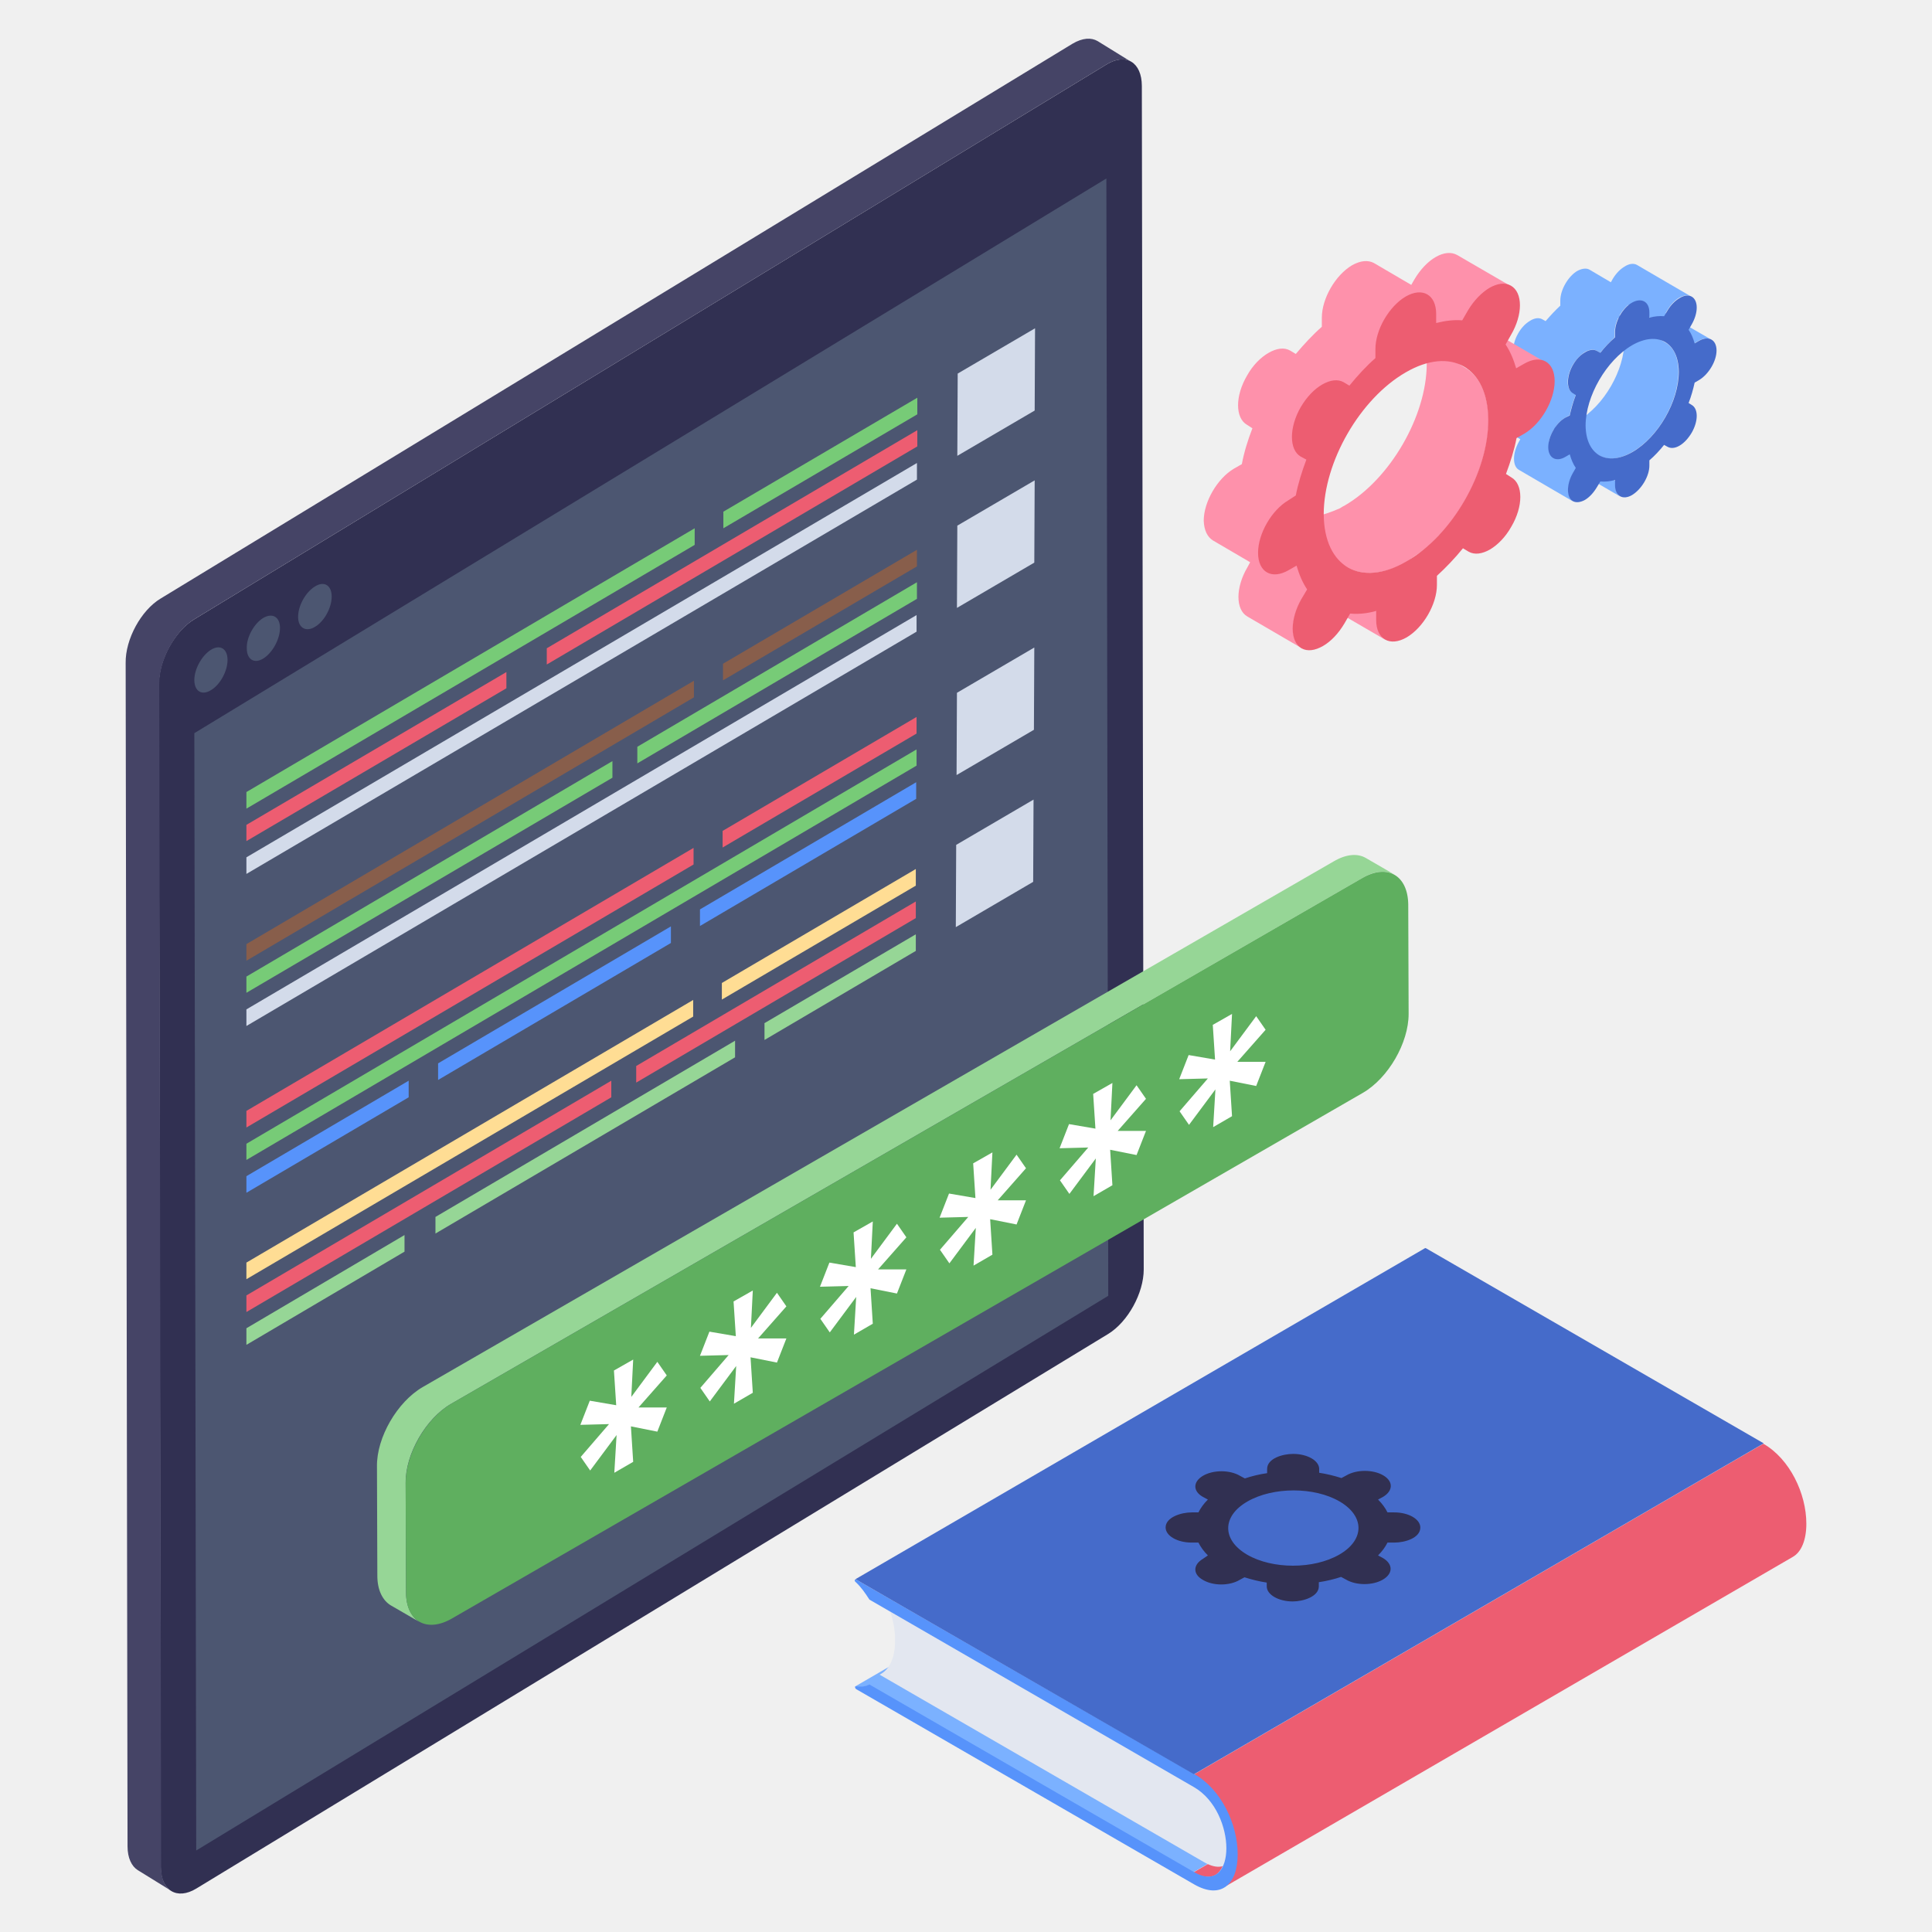
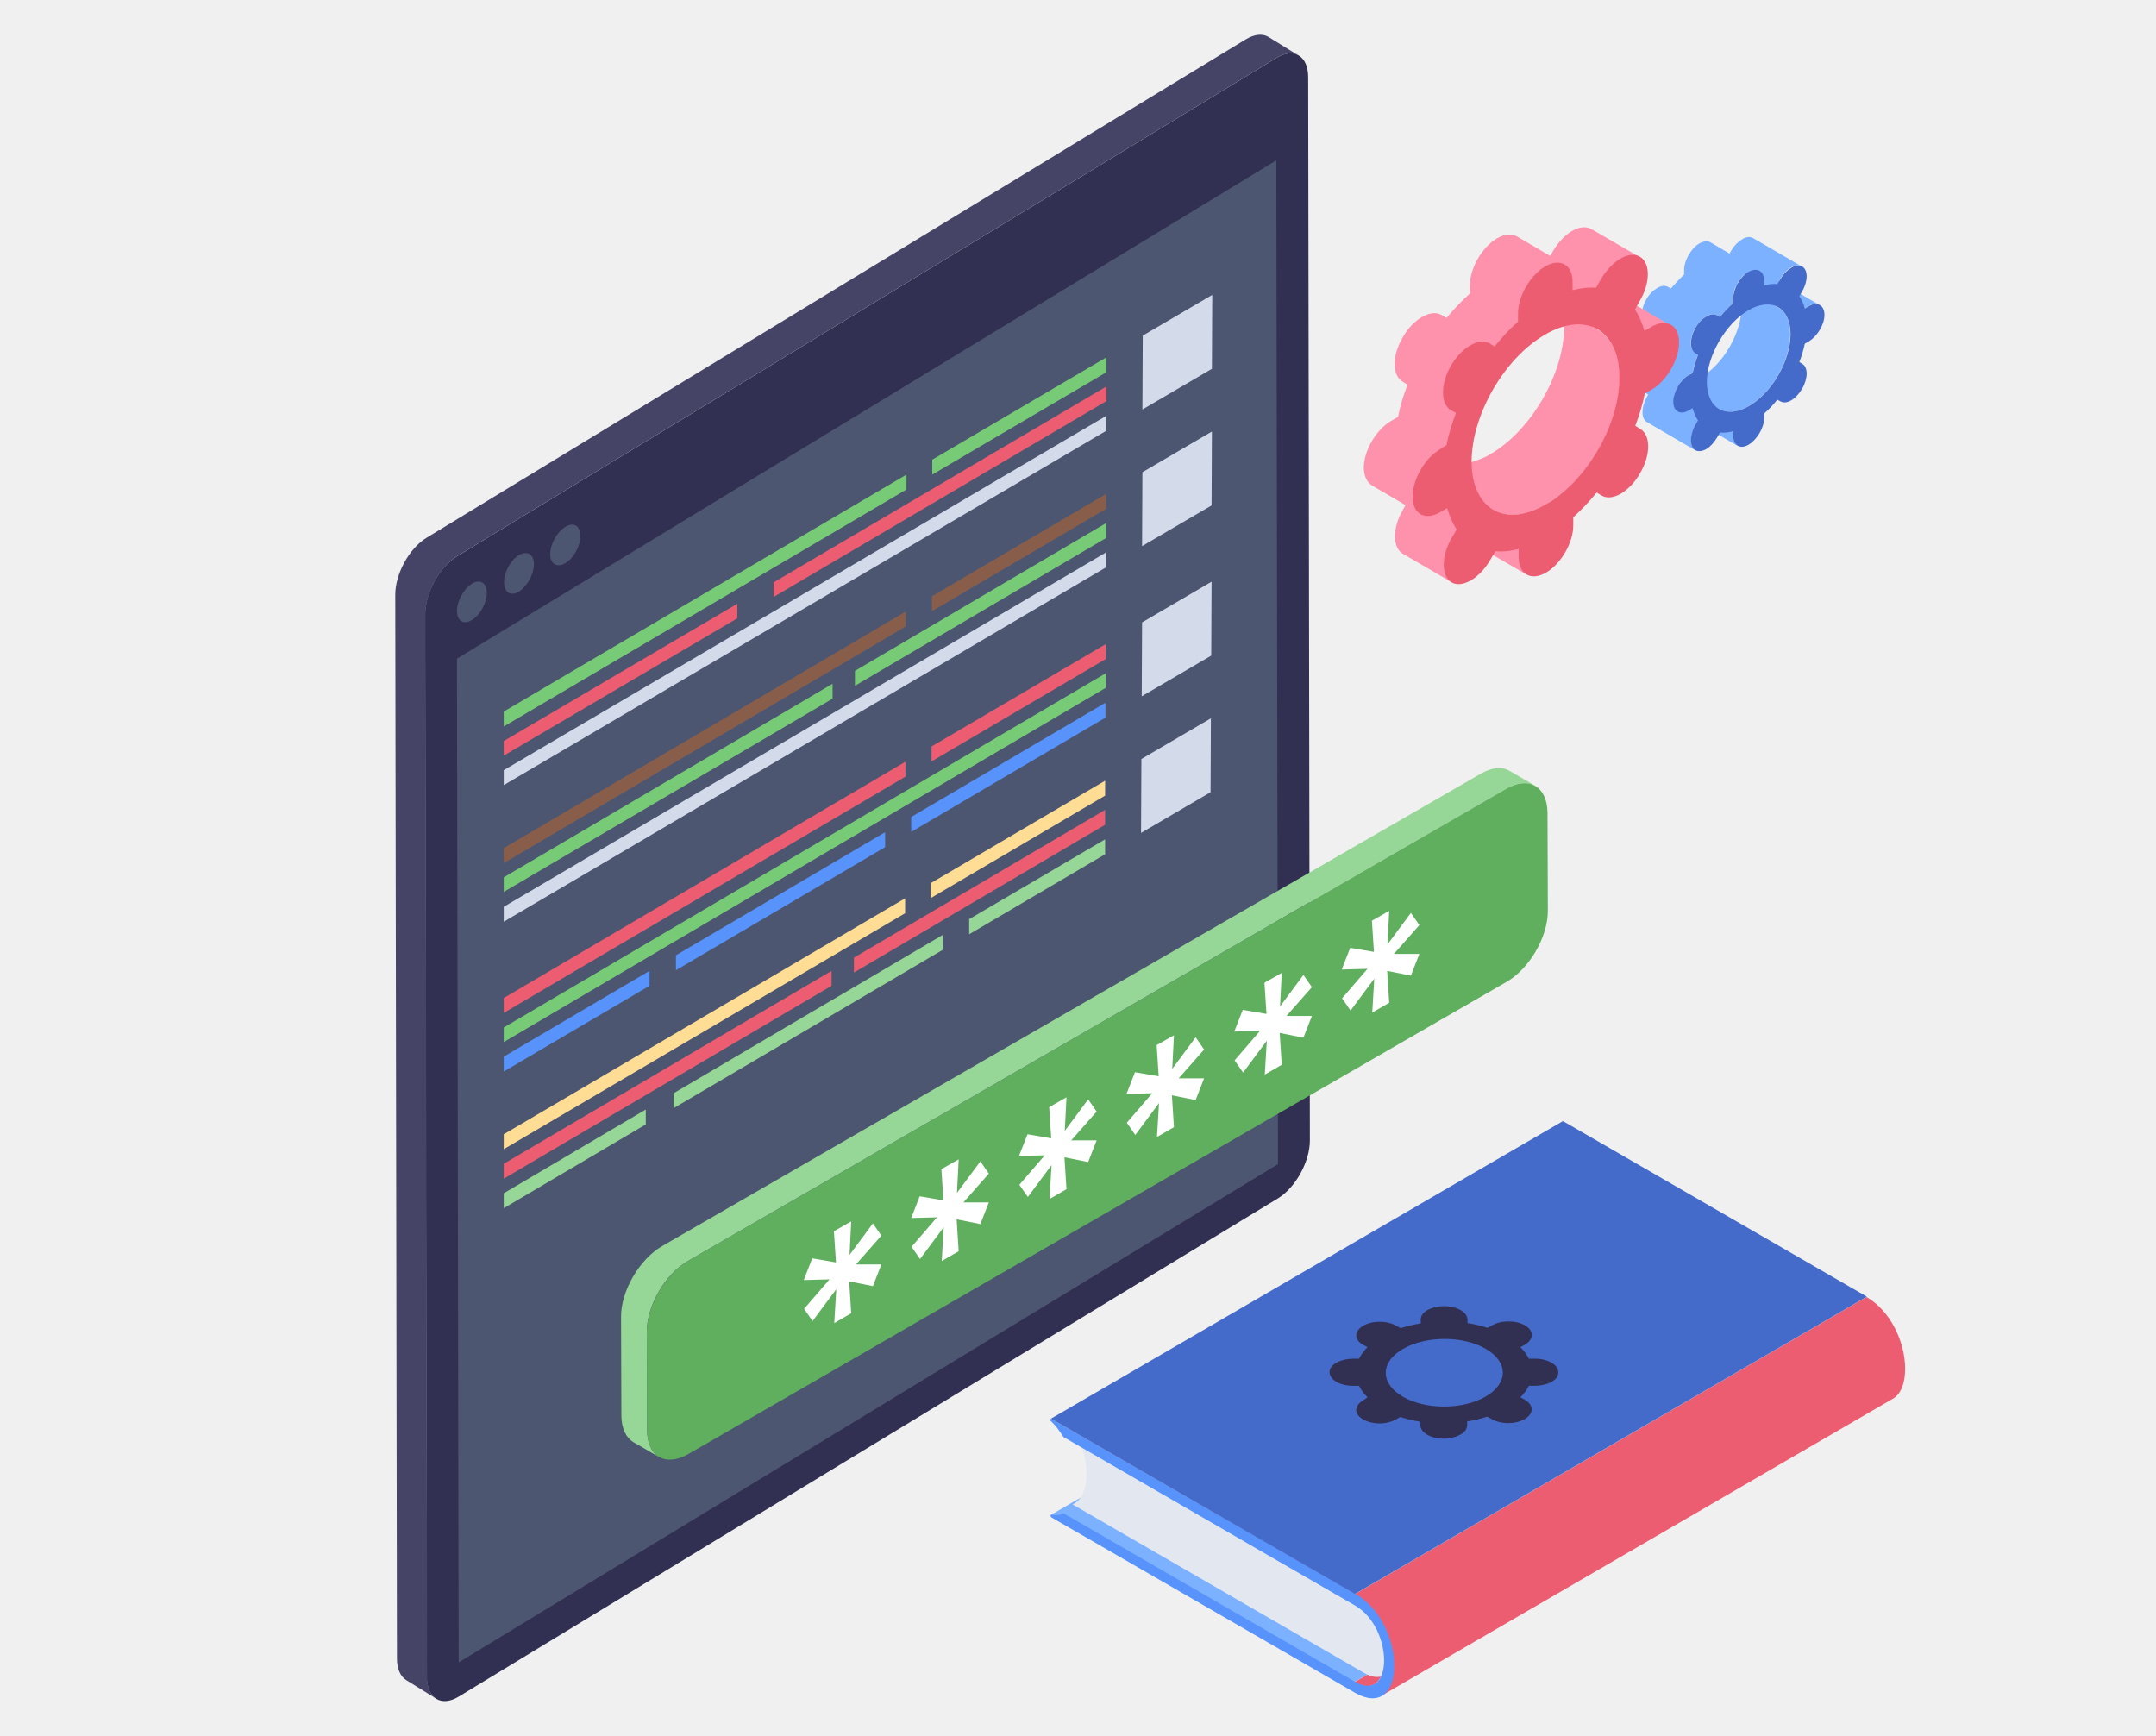
- <svg xmlns="http://www.w3.org/2000/svg" version="1.1" id="Layer_1" x="0px" y="0px" viewBox="0 0 512 512" style="enable-background:new 0 0 512 512;" xml:space="preserve">
+ <svg xmlns="http://www.w3.org/2000/svg" version="1.1" id="Layer_1" x="0px" y="0px" viewBox="0 0 636 512" style="enable-background:new 0 0 636 512;" xml:space="preserve">
  <style type="text/css">
	.st0{enable-background:new    ;}
	.st1{fill:#313052;}
	.st2{fill:#454466;}
	.st3{fill:#4C5671;}
	.st4{fill:#FFDD94;}
	.st5{fill:#ED5D71;}
	.st6{fill:#885E4B;}
	.st7{fill:#77CB77;}
	.st8{fill:#D3DBEA;}
	.st9{fill:#5793FB;}
	.st10{fill:#96D696;}
	.st11{fill:#5FAF5F;}
	.st12{fill:#FFFFFF;}
	.st13{fill:#7BB1FF;}
	.st14{fill:#456BCA;}
	.st15{fill:#FE91AB;}
	.st16{fill:#E3E7F0;}
</style>
  <g>
    <g>
      <g>
        <g>
          <g>
            <g>
              <g>
                <g class="st0">
                  <g>
                    <g>
-                       <path class="st1" d="M51.5,164.1c-5.2,3.1-9.4,10.8-9.4,17.1l0.5,313.6c0,6.2,4.3,8.8,9.4,5.7l241.7-147            c5.2-3.2,9.4-10.8,9.4-17.1l-0.5-313.6c0-6.3-4.2-8.9-9.4-5.7L51.5,164.1z" />
+                       <path class="st1" d="M134.8,164.1c-5.2,3.1-9.4,10.8-9.4,17.1l0.5,313.6c0,6.2,4.3,8.8,9.4,5.7l241.7-147            c5.2-3.2,9.4-10.8,9.4-17.1l-0.5-313.6c0-6.3-4.2-8.9-9.4-5.7L134.8,164.1z" />
                    </g>
                  </g>
                  <g>
                    <g>
-                       <path class="st2" d="M33.3,175.7l0.5,313.6c0,3.1,1.1,5.3,2.7,6.3l8.9,5.5c-1.7-1-2.7-3.2-2.7-6.3l-0.5-313.6            c0-6.3,4.2-14,9.3-17.1l241.7-147c2.6-1.6,5-1.7,6.6-0.7l-8.9-5.5c-1.7-1-4-0.9-6.7,0.7l-241.6,147            C37.4,161.7,33.2,169.4,33.3,175.7L33.3,175.7z" />
+                       <path class="st2" d="M116.6,175.7l0.5,313.6c0,3.1,1.1,5.3,2.7,6.3l8.9,5.5c-1.7-1-2.7-3.2-2.7-6.3l-0.5-313.6            c0-6.3,4.2-14,9.3-17.1l241.7-147c2.6-1.6,5-1.7,6.6-0.7l-8.9-5.5c-1.7-1-4-0.9-6.7,0.7l-241.6,147            C120.7,161.7,116.5,169.4,116.6,175.7L116.6,175.7z" />
                    </g>
                  </g>
                </g>
              </g>
            </g>
          </g>
          <g>
-             <path class="st3" d="M293.2,47.3l0.5,296.1L52,490.4l-0.5-296.1L293.2,47.3z" />
-             <g>
-               <path class="st3" d="M83.5,155.4c2.4-1.5,4.4-0.3,4.4,2.7c0,3-2,6.6-4.4,8c-2.4,1.5-4.5,0.3-4.5-2.6        C79,160.5,81,156.9,83.5,155.4z" />
-               <path class="st3" d="M55.9,172.2c2.4-1.5,4.4-0.3,4.4,2.7c0,3-2,6.6-4.4,8c-2.4,1.5-4.4,0.3-4.4-2.7        C51.5,177.3,53.5,173.7,55.9,172.2z" />
-               <path class="st3" d="M69.7,163.8c2.5-1.5,4.5-0.3,4.5,2.6c0,3-2,6.6-4.4,8.1c-2.4,1.5-4.4,0.3-4.4-2.7        C65.3,168.9,67.3,165.3,69.7,163.8z" />
-             </g>
-           </g>
-         </g>
-         <g>
-           <g>
-             <path class="st4" d="M65.3,334.6L183.7,265l0,4.4L65.3,339L65.3,334.6z" />
-           </g>
-           <g>
-             <path class="st5" d="M168.6,286.9l0-4.4l74.1-43.6l0,4.4L168.6,286.9z" />
-           </g>
-           <g>
-             <path class="st5" d="M65.3,343.3l96.7-56.9l0,4.4l-96.7,56.9V343.3z" />
-           </g>
-           <g>
-             <path class="st6" d="M191.6,180.3l0-4.4l51.4-30.2l0,4.4L191.6,180.3z" />
+             <path class="st3" d="M376.5,47.3l0.5,296.1l-241.7,147l-0.5-296.1L376.5,47.3z" />
+             <g>
+               <path class="st3" d="M166.8,155.4c2.4-1.5,4.4-0.3,4.4,2.7s-2,6.6-4.4,8c-2.4,1.5-4.5,0.3-4.5-2.6        C162.3,160.5,164.3,156.9,166.8,155.4z" />
+               <path class="st3" d="M139.2,172.2c2.4-1.5,4.4-0.3,4.4,2.7s-2,6.6-4.4,8c-2.4,1.5-4.4,0.3-4.4-2.7        C134.8,177.3,136.8,173.7,139.2,172.2z" />
+               <path class="st3" d="M153,163.8c2.5-1.5,4.5-0.3,4.5,2.6c0,3-2,6.6-4.4,8.1c-2.4,1.5-4.4,0.3-4.4-2.7        C148.6,168.9,150.6,165.3,153,163.8z" />
+             </g>
+           </g>
+         </g>
+         <g>
+           <g>
+             <path class="st4" d="M148.6,334.6L267,265v4.4L148.6,339V334.6z" />
+           </g>
+           <g>
+             <path class="st5" d="M251.9,286.9v-4.4l74.1-43.6v4.4L251.9,286.9z" />
+           </g>
+           <g>
+             <path class="st5" d="M148.6,343.3l96.7-56.9v4.4l-96.7,56.9V343.3z" />
+           </g>
+           <g>
+             <path class="st6" d="M274.9,180.3v-4.4l51.4-30.2v4.4L274.9,180.3z" />
          </g>
          <g class="st0">
            <g>
-               <path class="st7" d="M191.7,140l0-4.4l51.4-30.2l0,4.4L191.7,140z" />
-             </g>
-             <g>
-               <path class="st7" d="M168.9,202.3l0-4.4l74.1-43.6l0,4.4L168.9,202.3z" />
-             </g>
-             <g>
-               <path class="st5" d="M191.5,224.6l0-4.4l51.4-30.2l0,4.4L191.5,224.6z" />
-             </g>
-             <g>
-               <path class="st8" d="M65.3,227.2L243,122.7l0,4.4L65.3,231.6V227.2z" />
-             </g>
-             <g>
-               <path class="st6" d="M65.3,250.2l118.6-69.8l0,4.4L65.3,254.6V250.2z" />
-             </g>
-             <g>
-               <path class="st7" d="M65.3,258.8l97-57.1l0,4.4l-97,57V258.8z" />
-             </g>
-             <g>
-               <path class="st9" d="M185.5,241l57.3-33.7l0,4.4l-57.3,33.7V241z" />
-               <path class="st9" d="M177.8,245.5v4.4l-61.7,36.3v-4.4L177.8,245.5z" />
-               <path class="st9" d="M108.3,286.4v4.4l-43,25.3v-4.4L108.3,286.4z" />
-             </g>
-             <g>
-               <path class="st5" d="M65.3,294.4l118.5-69.7l0,4.4L65.3,298.8L65.3,294.4z" />
-             </g>
-             <g>
-               <path class="st7" d="M65.3,303.1l177.6-104.5l0,4.3L65.3,307.4V303.1z" />
-             </g>
-           </g>
-           <g>
-             <path class="st7" d="M65.3,209.9l118.8-69.9l0,4.4L65.3,214.3V209.9z" />
-           </g>
-           <g>
-             <path class="st5" d="M144.9,171.8l98.2-57.8l0,4.3l-98.2,57.8V171.8z" />
-             <path class="st5" d="M134.2,178.1v4.3l-68.9,40.5v-4.3L134.2,178.1z" />
-           </g>
-           <g>
-             <path class="st8" d="M65.3,267.5L242.9,163l0,4.4L65.3,271.9V267.5z" />
-           </g>
-           <g>
-             <path class="st4" d="M191.3,264.9l0-4.4l51.4-30.2l0,4.4L191.3,264.9z" />
-           </g>
-           <g>
-             <path class="st10" d="M202.5,271.2l40.2-23.6l0,4.4l-40.1,23.6V271.2z" />
-             <path class="st10" d="M115.4,322.5l79.4-46.7v4.4l-79.4,46.7V322.5z" />
-             <path class="st10" d="M107.2,327.3v4.4l-41.9,24.7V352L107.2,327.3z" />
-           </g>
-           <g>
-             <path class="st8" d="M253.3,245.7l0.1-21.8l20.5-12l-0.1,21.8L253.3,245.7z" />
-           </g>
-           <g>
-             <path class="st8" d="M253.5,205.4l0.1-21.8l20.5-12l-0.1,21.8L253.5,205.4z" />
-           </g>
-           <g>
-             <path class="st8" d="M253.6,161.1l0.1-21.8l20.5-12l-0.1,21.8L253.6,161.1z" />
-           </g>
-           <g>
-             <path class="st8" d="M253.7,120.8l0.1-21.8l20.5-12l-0.1,21.8L253.7,120.8z" />
-           </g>
-         </g>
-       </g>
-       <g>
-         <g>
-           <g>
-             <path class="st10" d="M99.9,388.6l0.1,29c0,3.8,1.4,6.5,3.5,7.8l7.6,4.4c-2.1-1.3-3.5-4-3.5-7.8l-0.1-29       c-0.1-7.7,5.4-17.2,12.1-21L361,232.7c3.3-2,6.4-2.1,8.6-0.9l-7.6-4.4c-2.2-1.3-5.2-1.1-8.6,0.9L112,367.6       C105.3,371.5,99.8,380.9,99.9,388.6L99.9,388.6z" />
-           </g>
-           <g>
-             <path class="st11" d="M361,232.7c6.7-3.9,12.1-0.7,12.2,7l0.1,29c0,7.7-5.4,17-12.1,20.9L119.8,428.9       c-6.7,3.9-12.2,0.8-12.2-6.9l-0.1-29c0-7.7,5.4-17.1,12.1-21L361,232.7z" />
-           </g>
-         </g>
-         <g>
-           <g>
-             <path class="st12" d="M321.4,271.6l0.6,9.2l-7-1.2l-2.5,6.4l7.6-0.2l-7.5,8.7l2.5,3.6l7-9.4l-0.6,10l5-2.9l-0.6-9.4l7,1.4       l2.5-6.4l-7.5,0l7.5-8.5l-2.5-3.6l-6.9,9.3l0.5-9.9L321.4,271.6z" />
-           </g>
-           <g>
-             <path class="st12" d="M289.7,289.9l0.6,9.2l-7-1.2l-2.5,6.4l7.6-0.2l-7.5,8.7l2.5,3.6l7-9.4l-0.6,10l5-2.9l-0.6-9.4l7,1.4       l2.5-6.4l-7.5,0l7.5-8.5l-2.5-3.6l-6.9,9.3l0.5-9.9L289.7,289.9z" />
-           </g>
-           <g>
-             <path class="st12" d="M257.9,308.3l0.6,9.2l-7-1.2l-2.5,6.4l7.6-0.2l-7.5,8.7l2.5,3.6l7-9.4l-0.6,10l5-2.9l-0.6-9.4l7,1.4       l2.5-6.4l-7.5,0l7.5-8.5l-2.5-3.6l-6.9,9.3l0.5-9.9L257.9,308.3z" />
-           </g>
-           <g>
-             <path class="st12" d="M226.2,326.6l0.6,9.2l-7-1.2l-2.5,6.4l7.6-0.2l-7.5,8.7l2.5,3.6l7-9.4l-0.6,10l5-2.9l-0.6-9.4l7,1.4       l2.5-6.4l-7.5,0l7.5-8.5l-2.5-3.6l-6.9,9.3l0.5-9.9L226.2,326.6z" />
-           </g>
-           <g>
-             <path class="st12" d="M194.4,344.9l0.6,9.2l-7-1.2l-2.5,6.4l7.6-0.2l-7.5,8.7l2.5,3.6l7-9.4l-0.6,10l5-2.9l-0.6-9.4l7,1.4       l2.5-6.4l-7.5,0l7.5-8.5l-2.5-3.6l-6.9,9.3l0.5-9.9L194.4,344.9z" />
-           </g>
-           <g>
-             <path class="st12" d="M162.7,363.2l0.6,9.2l-7-1.2l-2.5,6.4l7.6-0.2l-7.5,8.7l2.5,3.6l7-9.4l-0.6,10l5-2.9l-0.6-9.4l7,1.4       l2.5-6.4l-7.5,0l7.5-8.5l-2.5-3.6l-6.9,9.3l0.5-9.9L162.7,363.2z" />
+               <path class="st7" d="M275,140v-4.4l51.4-30.2v4.4L275,140z" />
+             </g>
+             <g>
+               <path class="st7" d="M252.2,202.3v-4.4l74.1-43.6v4.4L252.2,202.3z" />
+             </g>
+             <g>
+               <path class="st5" d="M274.8,224.6v-4.4l51.4-30.2v4.4L274.8,224.6z" />
+             </g>
+             <g>
+               <path class="st8" d="M148.6,227.2l177.7-104.5v4.4L148.6,231.6V227.2z" />
+             </g>
+             <g>
+               <path class="st6" d="M148.6,250.2l118.6-69.8v4.4l-118.6,69.8V250.2z" />
+             </g>
+             <g>
+               <path class="st7" d="M148.6,258.8l97-57.1v4.4l-97,57V258.8z" />
+             </g>
+             <g>
+               <path class="st9" d="M268.8,241l57.3-33.7v4.4l-57.3,33.7V241z" />
+               <path class="st9" d="M261.1,245.5v4.4l-61.7,36.3v-4.4L261.1,245.5z" />
+               <path class="st9" d="M191.6,286.4v4.4l-43,25.3v-4.4L191.6,286.4z" />
+             </g>
+             <g>
+               <path class="st5" d="M148.6,294.4l118.5-69.7v4.4l-118.5,69.7V294.4z" />
+             </g>
+             <g>
+               <path class="st7" d="M148.6,303.1l177.6-104.5v4.3L148.6,307.4V303.1z" />
+             </g>
+           </g>
+           <g>
+             <path class="st7" d="M148.6,209.9L267.4,140v4.4l-118.8,69.9V209.9z" />
+           </g>
+           <g>
+             <path class="st5" d="M228.2,171.8l98.2-57.8v4.3l-98.2,57.8V171.8z" />
+             <path class="st5" d="M217.5,178.1v4.3l-68.9,40.5v-4.3L217.5,178.1z" />
+           </g>
+           <g>
+             <path class="st8" d="M148.6,267.5L326.2,163v4.4L148.6,271.9V267.5z" />
+           </g>
+           <g>
+             <path class="st4" d="M274.6,264.9v-4.4l51.4-30.2v4.4L274.6,264.9z" />
+           </g>
+           <g>
+             <path class="st10" d="M285.8,271.2l40.2-23.6v4.4l-40.1,23.6v-4.4H285.8z" />
+             <path class="st10" d="M198.7,322.5l79.4-46.7v4.4l-79.4,46.7V322.5z" />
+             <path class="st10" d="M190.5,327.3v4.4l-41.9,24.7V352L190.5,327.3z" />
+           </g>
+           <g>
+             <path class="st8" d="M336.6,245.7l0.1-21.8l20.5-12l-0.1,21.8L336.6,245.7z" />
+           </g>
+           <g>
+             <path class="st8" d="M336.8,205.4l0.1-21.8l20.5-12l-0.1,21.8L336.8,205.4z" />
+           </g>
+           <g>
+             <path class="st8" d="M336.9,161.1l0.1-21.8l20.5-12l-0.1,21.8L336.9,161.1z" />
+           </g>
+           <g>
+             <path class="st8" d="M337,120.8l0.1-21.8l20.5-12l-0.1,21.8L337,120.8z" />
+           </g>
+         </g>
+       </g>
+       <g>
+         <g>
+           <g>
+             <path class="st10" d="M183.2,388.6l0.1,29c0,3.8,1.4,6.5,3.5,7.8l7.6,4.4c-2.1-1.3-3.5-4-3.5-7.8l-0.1-29       c-0.1-7.7,5.4-17.2,12.1-21l241.4-139.3c3.3-2,6.4-2.1,8.6-0.9l-7.6-4.4c-2.2-1.3-5.2-1.1-8.6,0.9L195.3,367.6       C188.6,371.5,183.1,380.9,183.2,388.6L183.2,388.6z" />
+           </g>
+           <g>
+             <path class="st11" d="M444.3,232.7c6.7-3.9,12.1-0.7,12.2,7l0.1,29c0,7.7-5.4,17-12.1,20.9L203.1,428.9       c-6.7,3.9-12.2,0.8-12.2-6.9l-0.1-29c0-7.7,5.4-17.1,12.1-21L444.3,232.7z" />
+           </g>
+         </g>
+         <g>
+           <g>
+             <path class="st12" d="M404.7,271.6l0.6,9.2l-7-1.2l-2.5,6.4l7.6-0.2l-7.5,8.7l2.5,3.6l7-9.4l-0.6,10l5-2.9l-0.6-9.4l7,1.4       l2.5-6.4h-7.5l7.5-8.5l-2.5-3.6l-6.9,9.3l0.5-9.9L404.7,271.6z" />
+           </g>
+           <g>
+             <path class="st12" d="M373,289.9l0.6,9.2l-7-1.2l-2.5,6.4l7.6-0.2l-7.5,8.7l2.5,3.6l7-9.4l-0.6,10l5-2.9l-0.6-9.4l7,1.4       l2.5-6.4h-7.5l7.5-8.5l-2.5-3.6l-6.9,9.3l0.5-9.9L373,289.9z" />
+           </g>
+           <g>
+             <path class="st12" d="M341.2,308.3l0.6,9.2l-7-1.2l-2.5,6.4l7.6-0.2l-7.5,8.7l2.5,3.6l7-9.4l-0.6,10l5-2.9l-0.6-9.4l7,1.4       l2.5-6.4h-7.5l7.5-8.5l-2.5-3.6l-6.9,9.3l0.5-9.9L341.2,308.3z" />
+           </g>
+           <g>
+             <path class="st12" d="M309.5,326.6l0.6,9.2l-7-1.2l-2.5,6.4l7.6-0.2l-7.5,8.7l2.5,3.6l7-9.4l-0.6,10l5-2.9l-0.6-9.4l7,1.4       l2.5-6.4H316l7.5-8.5l-2.5-3.6l-6.9,9.3l0.5-9.9L309.5,326.6z" />
+           </g>
+           <g>
+             <path class="st12" d="M277.7,344.9l0.6,9.2l-7-1.2l-2.5,6.4l7.6-0.2l-7.5,8.7l2.5,3.6l7-9.4l-0.6,10l5-2.9l-0.6-9.4l7,1.4       l2.5-6.4h-7.5l7.5-8.5l-2.5-3.6l-6.9,9.3l0.5-9.9L277.7,344.9z" />
+           </g>
+           <g>
+             <path class="st12" d="M246,363.2l0.6,9.2l-7-1.2l-2.5,6.4l7.6-0.2l-7.5,8.7l2.5,3.6l7-9.4l-0.6,10l5-2.9l-0.6-9.4l7,1.4       l2.5-6.4h-7.5l7.5-8.5l-2.5-3.6l-6.9,9.3l0.5-9.9L246,363.2z" />
          </g>
        </g>
      </g>
    </g>
    <g>
      <g>
        <g class="st0">
          <g>
-             <path class="st13" d="M409.4,112.3l14.4,8.4c2.1,1.3,5.3,1.1,8.7-0.9c6.9-3.9,12.3-13.4,12.3-21.2c0-3.9-1.3-6.7-3.6-7.9       l-14.3-8.4c2.2,1.3,3.6,4,3.6,7.9c0,7.9-5.4,17.3-12.3,21.3C414.7,113.4,411.7,113.6,409.4,112.3z" />
-           </g>
-           <g>
-             <path class="st13" d="M397.3,113.1l5.6,3.3l-0.4,0.7c-1.7,3.1-1.7,6.4,0,7.4l14.4,8.4c-1.7-1.1-1.7-4.4,0-7.4l0.5-0.9l12,7       c-0.8-0.5-1.3-1.5-1.3-2.9v-1.3L410.5,117c0.5-2.5,2.3-5.2,4.3-6.3l1.2-0.7c0.3-1.8,0.9-3.6,1.6-5.4l-0.8-0.5       c-1.8-1-1.8-4.3,0-7.4c0.9-1.5,2.1-2.7,3.2-3.4c1.2-0.7,2.4-0.8,3.2-0.3l0.9,0.5c0,0,0.1-0.1,0.1-0.2c1.2-1.4,2.4-2.7,3.7-3.9       V88c0-2.5,1.5-5.5,3.6-7.2l5.6,3.3c0,0,0,0,0.1,0L449,91l1.2-0.7c1.2-0.7,2.4-0.8,3.3-0.3l-12.1-7l0.4-0.7       c0.9-1.5,2-2.7,3.2-3.4s2.4-0.8,3.2-0.3l-14.4-8.4c-0.9-0.5-2.1-0.3-3.2,0.4c-1.2,0.7-2.3,1.8-3.2,3.3l-0.5,0.9l-5.6-3.3       c-0.8-0.5-2-0.4-3.3,0.3c-2.4,1.4-4.5,5-4.5,7.8V81c-1.3,1.2-2.6,2.6-3.9,4.1l-0.9-0.5c-0.9-0.5-2.1-0.3-3.2,0.4       c-1.2,0.7-2.3,1.8-3.2,3.4c-1.7,3-1.7,6.3,0,7.4l0.8,0.5c-0.7,1.8-1.2,3.6-1.6,5.4l-1.2,0.7c-2.5,1.4-4.5,5-4.5,7.8       C395.9,111.6,396.5,112.6,397.3,113.1L397.3,113.1z" />
-           </g>
-           <g>
-             <path class="st14" d="M414.8,110.7c-2.5,1.4-4.5,5-4.5,7.8c0,2.9,2.1,4,4.5,2.6l1.2-0.7c0.4,1.4,0.9,2.6,1.6,3.6l-0.8,1.4       c-1.7,3-1.7,6.4,0,7.4c0.9,0.5,2.1,0.3,3.2-0.3c1.2-0.7,2.3-1.9,3.2-3.4l0.9-1.5c1.2,0.1,2.5,0,3.9-0.4l0,1.4       c0,2.9,2.1,4,4.5,2.6c2.5-1.5,4.6-5,4.6-7.8l0-1.4c1.4-1.2,2.7-2.6,3.9-4.1l0.9,0.5c0.9,0.5,2,0.4,3.2-0.3       c1.2-0.7,2.3-1.9,3.2-3.4c1.8-3.1,1.8-6.4,0-7.4l-0.8-0.5c0.7-1.8,1.2-3.6,1.6-5.4l1.2-0.7c2.5-1.5,4.6-5,4.6-7.8       c0-2.9-2.1-4-4.6-2.6l-1.2,0.7c-0.4-1.4-0.9-2.6-1.6-3.6l0.8-1.4c1.8-3.1,1.8-6.4,0-7.4c-0.9-0.5-2.1-0.3-3.2,0.4       c-1.2,0.7-2.3,1.8-3.2,3.3l-0.9,1.5c-1.2-0.1-2.5,0-3.9,0.4l0-1.4c0-2.9-2.1-4-4.6-2.6c-2.5,1.4-4.5,5-4.5,7.8l0,1.4       c-1.4,1.2-2.7,2.6-3.9,4.1l-0.9-0.5c-0.9-0.5-2.1-0.3-3.2,0.4c-1.2,0.7-2.3,1.8-3.2,3.4c-1.7,3-1.7,6.4,0,7.4l0.8,0.5       c-0.7,1.8-1.2,3.6-1.6,5.4L414.8,110.7z M432.6,119.8c-6.8,3.9-12.3,0.8-12.4-7c0-7.8,5.5-17.3,12.3-21.3       c6.8-3.9,12.3-0.8,12.4,7C444.9,106.4,439.4,115.9,432.6,119.8" />
-           </g>
-         </g>
-       </g>
-       <g>
-         <path class="st15" d="M327,124.2l2.1-1.2c0.6-3.2,1.6-6.4,2.8-9.5l-1.4-0.9c-3.2-1.8-3.2-7.7,0-13.1c1.5-2.7,3.6-4.8,5.7-6     c2.1-1.2,4.1-1.5,5.7-0.6l1.5,0.9c2.2-2.6,4.5-5.1,6.9-7.2v-2.4c0-5.1,3.6-11.3,8-13.9c2.3-1.3,4.3-1.4,5.8-0.6l9.9,5.8l0.8-1.4     c1.6-2.7,3.6-4.8,5.7-6c2.1-1.2,4.1-1.4,5.7-0.5l14.3,8.3c-1.5-0.9-3.6-0.6-5.7,0.6c-2,1.2-4.1,3.3-5.7,6l-0.7,1.2l21.3,12.4     c-1.5-0.9-3.5-0.7-5.8,0.6l-2.1,1.2l-20.8-12.1c-0.1,0-0.2,0-0.3,0l-9.9-5.8c-1.6,1.3-2.9,3-4,4.9l11.4,6.6c-0.3,0-0.7-0.1-1-0.1     c-7.1,0-12.7,4.8-14.7,11.2c-0.1,0.1-0.1,0.2-0.2,0.3c-0.1,0.1-0.4,0.5-1,1.2c-1.7,2-3.5,3.9-5,6.1c-3.7,5.3-5.7,11.6-7.5,17.8     c-1.7,5.7-1.9,12-0.2,17.3l-12.4-7.2c-1.2,1.9-2,4-2.4,6l4,2.4v-0.2l27.1,15.7v2.4c0,2.5,0.9,4.3,2.3,5.2l-21.3-12.4l-0.9,1.5     c-3.1,5.4-3.1,11.3,0,13.1l-14.4-8.4c-3.2-1.8-3.2-7.7,0-13.1l0.7-1.3l-9.9-5.8c-1.4-0.9-2.3-2.6-2.4-5.2     C319,133,322.6,126.8,327,124.2L327,124.2z" />
-         <g>
-           <path class="st15" d="M348.6,136.8c0.1,2,0.5,4.1,1.1,5.9c0.5,1.3,2.7,3.7,2.8,4.9l4.7,2.8c4,2.3,9.5,1.9,15.6-1.5      c0.8-0.5,1.6-1.2,2.5-1.8c2.3-1.5,4.3-3.2,6.1-5.3h0.1c7.7-8.3,13-20.2,13-30.5c-0.1-6.9-2.5-11.7-6.3-13.9l-3.8-2.3      c-1.2,0.3-2.5,0.5-3.8,0.5c-0.8,0-1.6,0.1-2.5,0.2v0.6c0,13.8-9.7,30.6-21.8,37.6c-0.4,0.2-0.8,0.4-1.2,0.7      C352.8,135.7,350.6,136.5,348.6,136.8z" />
-         </g>
-         <g>
-           <path class="st5" d="M341.4,132.6c-4.4,2.6-8,8.8-8,13.9c0,5.1,3.6,7.2,8.1,4.6l2.1-1.2c0.7,2.4,1.6,4.5,2.8,6.3l-1.5,2.5      c-3.1,5.4-3.1,11.3,0,13.1c1.6,0.9,3.6,0.6,5.7-0.6c2.1-1.2,4.1-3.3,5.7-6l1.5-2.6c2.1,0.2,4.5,0,6.9-0.7l0,2.4      c0,5.1,3.6,7.2,8.1,4.6c4.4-2.6,8-8.8,8-13.9l0-2.4c2.4-2.2,4.7-4.6,6.9-7.3l1.5,0.9c1.6,0.9,3.6,0.6,5.7-0.6      c2-1.2,4.1-3.3,5.6-6c3.2-5.4,3.2-11.3,0-13.1l-1.4-0.9c1.2-3.2,2.2-6.4,2.8-9.5l2.1-1.2c4.4-2.6,8-8.8,8-13.9      c0-5.1-3.6-7.2-8.1-4.6l-2.1,1.2c-0.7-2.4-1.6-4.5-2.8-6.3l1.4-2.5c3.2-5.4,3.2-11.3,0-13.1c-1.6-0.9-3.6-0.6-5.7,0.6      c-2,1.2-4.1,3.3-5.7,6l-1.5,2.6c-2.1-0.2-4.5,0.1-6.9,0.7l0-2.4c0-5.1-3.6-7.2-8.1-4.6c-4.4,2.6-8,8.8-8,13.9l0,2.4      c-2.4,2.1-4.7,4.6-6.9,7.3l-1.5-0.9c-1.6-0.9-3.6-0.6-5.7,0.6c-2.1,1.2-4.1,3.3-5.7,6c-3.1,5.4-3.1,11.3,0,13.1l1.5,0.8      c-1.2,3.2-2.2,6.4-2.8,9.5L341.4,132.6z M372.7,148.8c-12.1,7-21.8,1.4-21.9-12.5c0-13.9,9.6-30.6,21.7-37.6      c12-7,21.8-1.4,21.9,12.5C394.5,125.1,384.8,141.9,372.7,148.8" />
+             <path class="st13" d="M492.7,112.3l14.4,8.4c2.1,1.3,5.3,1.1,8.7-0.9c6.9-3.9,12.3-13.4,12.3-21.2c0-3.9-1.3-6.7-3.6-7.9       l-14.3-8.4c2.2,1.3,3.6,4,3.6,7.9c0,7.9-5.4,17.3-12.3,21.3C498,113.4,495,113.6,492.7,112.3z" />
+           </g>
+           <g>
+             <path class="st13" d="M480.6,113.1l5.6,3.3l-0.4,0.7c-1.7,3.1-1.7,6.4,0,7.4l14.4,8.4c-1.7-1.1-1.7-4.4,0-7.4l0.5-0.9l12,7       c-0.8-0.5-1.3-1.5-1.3-2.9v-1.3L493.8,117c0.5-2.5,2.3-5.2,4.3-6.3l1.2-0.7c0.3-1.8,0.9-3.6,1.6-5.4l-0.8-0.5       c-1.8-1-1.8-4.3,0-7.4c0.9-1.5,2.1-2.7,3.2-3.4c1.2-0.7,2.4-0.8,3.2-0.3l0.9,0.5c0,0,0.1-0.1,0.1-0.2c1.2-1.4,2.4-2.7,3.7-3.9       V88c0-2.5,1.5-5.5,3.6-7.2l5.6,3.3c0,0,0,0,0.1,0l11.8,6.9l1.2-0.7c1.2-0.7,2.4-0.8,3.3-0.3l-12.1-7l0.4-0.7       c0.9-1.5,2-2.7,3.2-3.4s2.4-0.8,3.2-0.3l-14.4-8.4c-0.9-0.5-2.1-0.3-3.2,0.4c-1.2,0.7-2.3,1.8-3.2,3.3l-0.5,0.9l-5.6-3.3       c-0.8-0.5-2-0.4-3.3,0.3c-2.4,1.4-4.5,5-4.5,7.8V81c-1.3,1.2-2.6,2.6-3.9,4.1l-0.9-0.5c-0.9-0.5-2.1-0.3-3.2,0.4       c-1.2,0.7-2.3,1.8-3.2,3.4c-1.7,3-1.7,6.3,0,7.4l0.8,0.5c-0.7,1.8-1.2,3.6-1.6,5.4l-1.2,0.7c-2.5,1.4-4.5,5-4.5,7.8       C479.2,111.6,479.8,112.6,480.6,113.1L480.6,113.1z" />
+           </g>
+           <g>
+             <path class="st14" d="M498.1,110.7c-2.5,1.4-4.5,5-4.5,7.8c0,2.9,2.1,4,4.5,2.6l1.2-0.7c0.4,1.4,0.9,2.6,1.6,3.6l-0.8,1.4       c-1.7,3-1.7,6.4,0,7.4c0.9,0.5,2.1,0.3,3.2-0.3c1.2-0.7,2.3-1.9,3.2-3.4l0.9-1.5c1.2,0.1,2.5,0,3.9-0.4v1.4       c0,2.9,2.1,4,4.5,2.6c2.5-1.5,4.6-5,4.6-7.8V122c1.4-1.2,2.7-2.6,3.9-4.1l0.9,0.5c0.9,0.5,2,0.4,3.2-0.3       c1.2-0.7,2.3-1.9,3.2-3.4c1.8-3.1,1.8-6.4,0-7.4l-0.8-0.5c0.7-1.8,1.2-3.6,1.6-5.4l1.2-0.7c2.5-1.5,4.6-5,4.6-7.8       c0-2.9-2.1-4-4.6-2.6l-1.2,0.7c-0.4-1.4-0.9-2.6-1.6-3.6l0.8-1.4c1.8-3.1,1.8-6.4,0-7.4c-0.9-0.5-2.1-0.3-3.2,0.4       c-1.2,0.7-2.3,1.8-3.2,3.3l-0.9,1.5c-1.2-0.1-2.5,0-3.9,0.4v-1.4c0-2.9-2.1-4-4.6-2.6s-4.5,5-4.5,7.8v1.4       c-1.4,1.2-2.7,2.6-3.9,4.1l-0.9-0.5c-0.9-0.5-2.1-0.3-3.2,0.4c-1.2,0.7-2.3,1.8-3.2,3.4c-1.7,3-1.7,6.4,0,7.4l0.8,0.5       c-0.7,1.8-1.2,3.6-1.6,5.4L498.1,110.7z M515.9,119.8c-6.8,3.9-12.3,0.8-12.4-7c0-7.8,5.5-17.3,12.3-21.3       c6.8-3.9,12.3-0.8,12.4,7C528.2,106.4,522.7,115.9,515.9,119.8" />
+           </g>
+         </g>
+       </g>
+       <g>
+         <path class="st15" d="M410.3,124.2l2.1-1.2c0.6-3.2,1.6-6.4,2.8-9.5l-1.4-0.9c-3.2-1.8-3.2-7.7,0-13.1c1.5-2.7,3.6-4.8,5.7-6     s4.1-1.5,5.7-0.6l1.5,0.9c2.2-2.6,4.5-5.1,6.9-7.2v-2.4c0-5.1,3.6-11.3,8-13.9c2.3-1.3,4.3-1.4,5.8-0.6l9.9,5.8l0.8-1.4     c1.6-2.7,3.6-4.8,5.7-6s4.1-1.4,5.7-0.5l14.3,8.3c-1.5-0.9-3.6-0.6-5.7,0.6c-2,1.2-4.1,3.3-5.7,6l-0.7,1.2L493,96.1     c-1.5-0.9-3.5-0.7-5.8,0.6l-2.1,1.2l-20.8-12.1c-0.1,0-0.2,0-0.3,0l-9.9-5.8c-1.6,1.3-2.9,3-4,4.9l11.4,6.6c-0.3,0-0.7-0.1-1-0.1     c-7.1,0-12.7,4.8-14.7,11.2c-0.1,0.1-0.1,0.2-0.2,0.3c-0.1,0.1-0.4,0.5-1,1.2c-1.7,2-3.5,3.9-5,6.1c-3.7,5.3-5.7,11.6-7.5,17.8     c-1.7,5.7-1.9,12-0.2,17.3l-12.4-7.2c-1.2,1.9-2,4-2.4,6l4,2.4v-0.2l27.1,15.7v2.4c0,2.5,0.9,4.3,2.3,5.2l-21.3-12.4l-0.9,1.5     c-3.1,5.4-3.1,11.3,0,13.1l-14.4-8.4c-3.2-1.8-3.2-7.7,0-13.1l0.7-1.3l-9.9-5.8c-1.4-0.9-2.3-2.6-2.4-5.2     C402.3,133,405.9,126.8,410.3,124.2L410.3,124.2z" />
+         <g>
+           <path class="st15" d="M431.9,136.8c0.1,2,0.5,4.1,1.1,5.9c0.5,1.3,2.7,3.7,2.8,4.9l4.7,2.8c4,2.3,9.5,1.9,15.6-1.5      c0.8-0.5,1.6-1.2,2.5-1.8c2.3-1.5,4.3-3.2,6.1-5.3h0.1c7.7-8.3,13-20.2,13-30.5c-0.1-6.9-2.5-11.7-6.3-13.9l-3.8-2.3      c-1.2,0.3-2.5,0.5-3.8,0.5c-0.8,0-1.6,0.1-2.5,0.2v0.6c0,13.8-9.7,30.6-21.8,37.6c-0.4,0.2-0.8,0.4-1.2,0.7      C436.1,135.7,433.9,136.5,431.9,136.8z" />
+         </g>
+         <g>
+           <path class="st5" d="M424.7,132.6c-4.4,2.6-8,8.8-8,13.9c0,5.1,3.6,7.2,8.1,4.6l2.1-1.2c0.7,2.4,1.6,4.5,2.8,6.3l-1.5,2.5      c-3.1,5.4-3.1,11.3,0,13.1c1.6,0.9,3.6,0.6,5.7-0.6c2.1-1.2,4.1-3.3,5.7-6l1.5-2.6c2.1,0.2,4.5,0,6.9-0.7v2.4      c0,5.1,3.6,7.2,8.1,4.6c4.4-2.6,8-8.8,8-13.9v-2.4c2.4-2.2,4.7-4.6,6.9-7.3l1.5,0.9c1.6,0.9,3.6,0.6,5.7-0.6      c2-1.2,4.1-3.3,5.6-6c3.2-5.4,3.2-11.3,0-13.1l-1.4-0.9c1.2-3.2,2.2-6.4,2.8-9.5l2.1-1.2c4.4-2.6,8-8.8,8-13.9s-3.6-7.2-8.1-4.6      l-2.1,1.2c-0.7-2.4-1.6-4.5-2.8-6.3l1.4-2.5c3.2-5.4,3.2-11.3,0-13.1c-1.6-0.9-3.6-0.6-5.7,0.6c-2,1.2-4.1,3.3-5.7,6l-1.5,2.6      c-2.1-0.2-4.5,0.1-6.9,0.7v-2.4c0-5.1-3.6-7.2-8.1-4.6c-4.4,2.6-8,8.8-8,13.9v2.4c-2.4,2.1-4.7,4.6-6.9,7.3l-1.5-0.9      c-1.6-0.9-3.6-0.6-5.7,0.6s-4.1,3.3-5.7,6c-3.1,5.4-3.1,11.3,0,13.1l1.5,0.8c-1.2,3.2-2.2,6.4-2.8,9.5L424.7,132.6z M456,148.8      c-12.1,7-21.8,1.4-21.9-12.5c0-13.9,9.6-30.6,21.7-37.6c12-7,21.8-1.4,21.9,12.5C477.8,125.1,468.1,141.9,456,148.8" />
        </g>
      </g>
    </g>
    <g>
      <g>
        <g class="st0">
          <g>
-             <path class="st13" d="M226.5,447c0,0,0.1,0,0.1,0c1.4,0.3,2.5,0,3.6-0.4l86,49.6l150.9-87.7l-86-49.7c-1.1,0.5-2.2,0.7-3.6,0.5       c-0.1,0-0.1,0-0.1,0L226.5,447z" />
-           </g>
-           <g>
-             <path class="st5" d="M322.1,496.9l151-87.7c-1.4,0.8-3.3,0.7-5.8-0.7l-151,87.7C318.7,497.6,320.7,497.7,322.1,496.9       L322.1,496.9z" />
-           </g>
-           <g>
-             <path class="st16" d="M322.1,496.9l151-87.7c1.9-1.1,2.8-3.9,2.8-7l-151,87.7C324.9,493,324,495.7,322.1,496.9z" />
-           </g>
-           <g>
-             <path class="st16" d="M316.3,473.6l151-87.7l-86-49.7l-151,87.7L316.3,473.6z" />
-           </g>
-           <g>
-             <path class="st16" d="M324.9,489.8l151-87.7c0-5.4-2.7-12.8-8.6-16.2l-151,87.7C322.2,477,324.9,484.4,324.9,489.8z" />
-           </g>
-           <g>
-             <path class="st16" d="M233.2,421.3c2.5,4.1,4.1,9,4,13.6c0,4.6-1.6,7.7-4.1,8.9l86,49.7c5.9,3.4,8.6-0.9,8.6-6.3       c0-5.4-2.7-12.8-8.6-16.2L233.2,421.3z" />
-           </g>
-           <g>
-             <path class="st5" d="M324.1,500.3l151-87.7c2.3-1.3,3.6-4.5,3.6-8.8c0-8-4.4-17.2-11.4-21.2l-151,87.7c7,4,11.4,13.2,11.4,21.2       C327.7,495.9,326.4,499,324.1,500.3z" />
-           </g>
-           <g>
-             <path class="st9" d="M226.9,418.6c-0.2-0.1-0.4,0-0.4,0.2c0,0.1,0.1,0.4,0.3,0.5c1.4,1.3,2.5,2.9,3.6,4.6l86,49.7       c5.9,3.4,8.6,10.8,8.6,16.2c0,5.4-2.7,9.7-8.6,6.3l-86-49.7c-1,0.5-2.2,0.7-3.5,0.5c-0.2,0-0.3,0.1-0.3,0.2       c0,0.3,0.2,0.5,0.4,0.6l89.5,51.7c7,4,11.5,0.1,11.5-8c0-8-4.4-17.2-11.4-21.2L226.9,418.6z" />
-           </g>
-         </g>
-       </g>
-       <g>
-         <g>
-           <path class="st14" d="M226.7,418.5c0,0,0.1,0,0.2,0.1l89.5,51.6l151-87.7l-89.5-51.7c-0.1,0-0.2-0.1-0.3,0L226.7,418.5z" />
-         </g>
-       </g>
-       <g>
-         <path class="st1" d="M318.8,413.1c-2.7,1.6-2.7,4.1,0,5.6c2.7,1.6,7,1.6,9.7,0l1.3-0.7c1.9,0.6,3.9,1.1,5.9,1.4l0,1     c0,2.2,3.1,4,6.9,4c2.8,0,6.9-1.3,6.9-4l0-1.1c2-0.3,4.1-0.8,5.9-1.4l1.3,0.7c2.7,1.6,7.1,1.6,9.8,0c2.7-1.6,2.7-4.1,0-5.7     l-1.3-0.7c1.1-1.1,1.9-2.2,2.5-3.4l1.8,0c2.8,0,6.9-1.2,6.9-4c0-2.2-3.1-4-6.9-4l-1.8,0c-0.6-1.2-1.4-2.3-2.5-3.4l1.3-0.7     c2.7-1.6,2.8-4.1,0.1-5.7c-2.7-1.6-7.1-1.6-9.8,0l-1.3,0.7c-1.9-0.6-3.9-1.1-5.9-1.4l0-1c0-2.2-3.1-4-6.9-4c-2.8,0-6.9,1.2-6.9,4     l0,1.1c-2.1,0.3-4.1,0.8-5.9,1.4l-1.3-0.7c-2.7-1.6-7.1-1.6-9.8,0c-2.7,1.6-2.7,4.1,0,5.6l1.3,0.7c-1.1,1.1-1.9,2.2-2.5,3.4     l-1.8,0c-2.8,0-6.9,1.3-6.9,4c0,2.2,3.1,4,6.9,4l1.8,0c0.6,1.2,1.4,2.3,2.5,3.4L318.8,413.1z M354.9,412     c-6.8,3.9-17.7,3.9-24.4,0c-6.7-3.9-6.7-10.2,0.1-14.1c6.8-3.9,17.7-3.9,24.4,0C361.7,401.8,361.7,408.1,354.9,412" />
+             <path class="st13" d="M309.8,447h0.1c1.4,0.3,2.5,0,3.6-0.4l86,49.6l150.9-87.7l-86-49.7c-1.1,0.5-2.2,0.7-3.6,0.5       c-0.1,0-0.1,0-0.1,0L309.8,447z" />
+           </g>
+           <g>
+             <path class="st5" d="M405.4,496.9l151-87.7c-1.4,0.8-3.3,0.7-5.8-0.7l-151,87.7C402,497.6,404,497.7,405.4,496.9L405.4,496.9z" />
+           </g>
+           <g>
+             <path class="st16" d="M405.4,496.9l151-87.7c1.9-1.1,2.8-3.9,2.8-7l-151,87.7C408.2,493,407.3,495.7,405.4,496.9z" />
+           </g>
+           <g>
+             <path class="st16" d="M399.6,473.6l151-87.7l-86-49.7l-151,87.7L399.6,473.6z" />
+           </g>
+           <g>
+             <path class="st16" d="M408.2,489.8l151-87.7c0-5.4-2.7-12.8-8.6-16.2l-151,87.7C405.5,477,408.2,484.4,408.2,489.8z" />
+           </g>
+           <g>
+             <path class="st16" d="M316.5,421.3c2.5,4.1,4.1,9,4,13.6c0,4.6-1.6,7.7-4.1,8.9l86,49.7c5.9,3.4,8.6-0.9,8.6-6.3       s-2.7-12.8-8.6-16.2L316.5,421.3z" />
+           </g>
+           <g>
+             <path class="st5" d="M407.4,500.3l151-87.7c2.3-1.3,3.6-4.5,3.6-8.8c0-8-4.4-17.2-11.4-21.2l-151,87.7c7,4,11.4,13.2,11.4,21.2       C411,495.9,409.7,499,407.4,500.3z" />
+           </g>
+           <g>
+             <path class="st9" d="M310.2,418.6c-0.2-0.1-0.4,0-0.4,0.2c0,0.1,0.1,0.4,0.3,0.5c1.4,1.3,2.5,2.9,3.6,4.6l86,49.7       c5.9,3.4,8.6,10.8,8.6,16.2c0,5.4-2.7,9.7-8.6,6.3l-86-49.7c-1,0.5-2.2,0.7-3.5,0.5c-0.2,0-0.3,0.1-0.3,0.2       c0,0.3,0.2,0.5,0.4,0.6l89.5,51.7c7,4,11.5,0.1,11.5-8c0-8-4.4-17.2-11.4-21.2L310.2,418.6z" />
+           </g>
+         </g>
+       </g>
+       <g>
+         <g>
+           <path class="st14" d="M310,418.5c0,0,0.1,0,0.2,0.1l89.5,51.6l151-87.7l-89.5-51.7c-0.1,0-0.2-0.1-0.3,0L310,418.5z" />
+         </g>
+       </g>
+       <g>
+         <path class="st1" d="M402.1,413.1c-2.7,1.6-2.7,4.1,0,5.6c2.7,1.6,7,1.6,9.7,0l1.3-0.7c1.9,0.6,3.9,1.1,5.9,1.4v1     c0,2.2,3.1,4,6.9,4c2.8,0,6.9-1.3,6.9-4v-1.1c2-0.3,4.1-0.8,5.9-1.4l1.3,0.7c2.7,1.6,7.1,1.6,9.8,0c2.7-1.6,2.7-4.1,0-5.7     l-1.3-0.7c1.1-1.1,1.9-2.2,2.5-3.4h1.8c2.8,0,6.9-1.2,6.9-4c0-2.2-3.1-4-6.9-4H451c-0.6-1.2-1.4-2.3-2.5-3.4l1.3-0.7     c2.7-1.6,2.8-4.1,0.1-5.7c-2.7-1.6-7.1-1.6-9.8,0l-1.3,0.7c-1.9-0.6-3.9-1.1-5.9-1.4v-1c0-2.2-3.1-4-6.9-4c-2.8,0-6.9,1.2-6.9,4     v1.1c-2.1,0.3-4.1,0.8-5.9,1.4l-1.3-0.7c-2.7-1.6-7.1-1.6-9.8,0c-2.7,1.6-2.7,4.1,0,5.6l1.3,0.7c-1.1,1.1-1.9,2.2-2.5,3.4h-1.8     c-2.8,0-6.9,1.3-6.9,4c0,2.2,3.1,4,6.9,4h1.8c0.6,1.2,1.4,2.3,2.5,3.4L402.1,413.1z M438.2,412c-6.8,3.9-17.7,3.9-24.4,0     c-6.7-3.9-6.7-10.2,0.1-14.1c6.8-3.9,17.7-3.9,24.4,0C445,401.8,445,408.1,438.2,412" />
      </g>
    </g>
  </g>
</svg>
